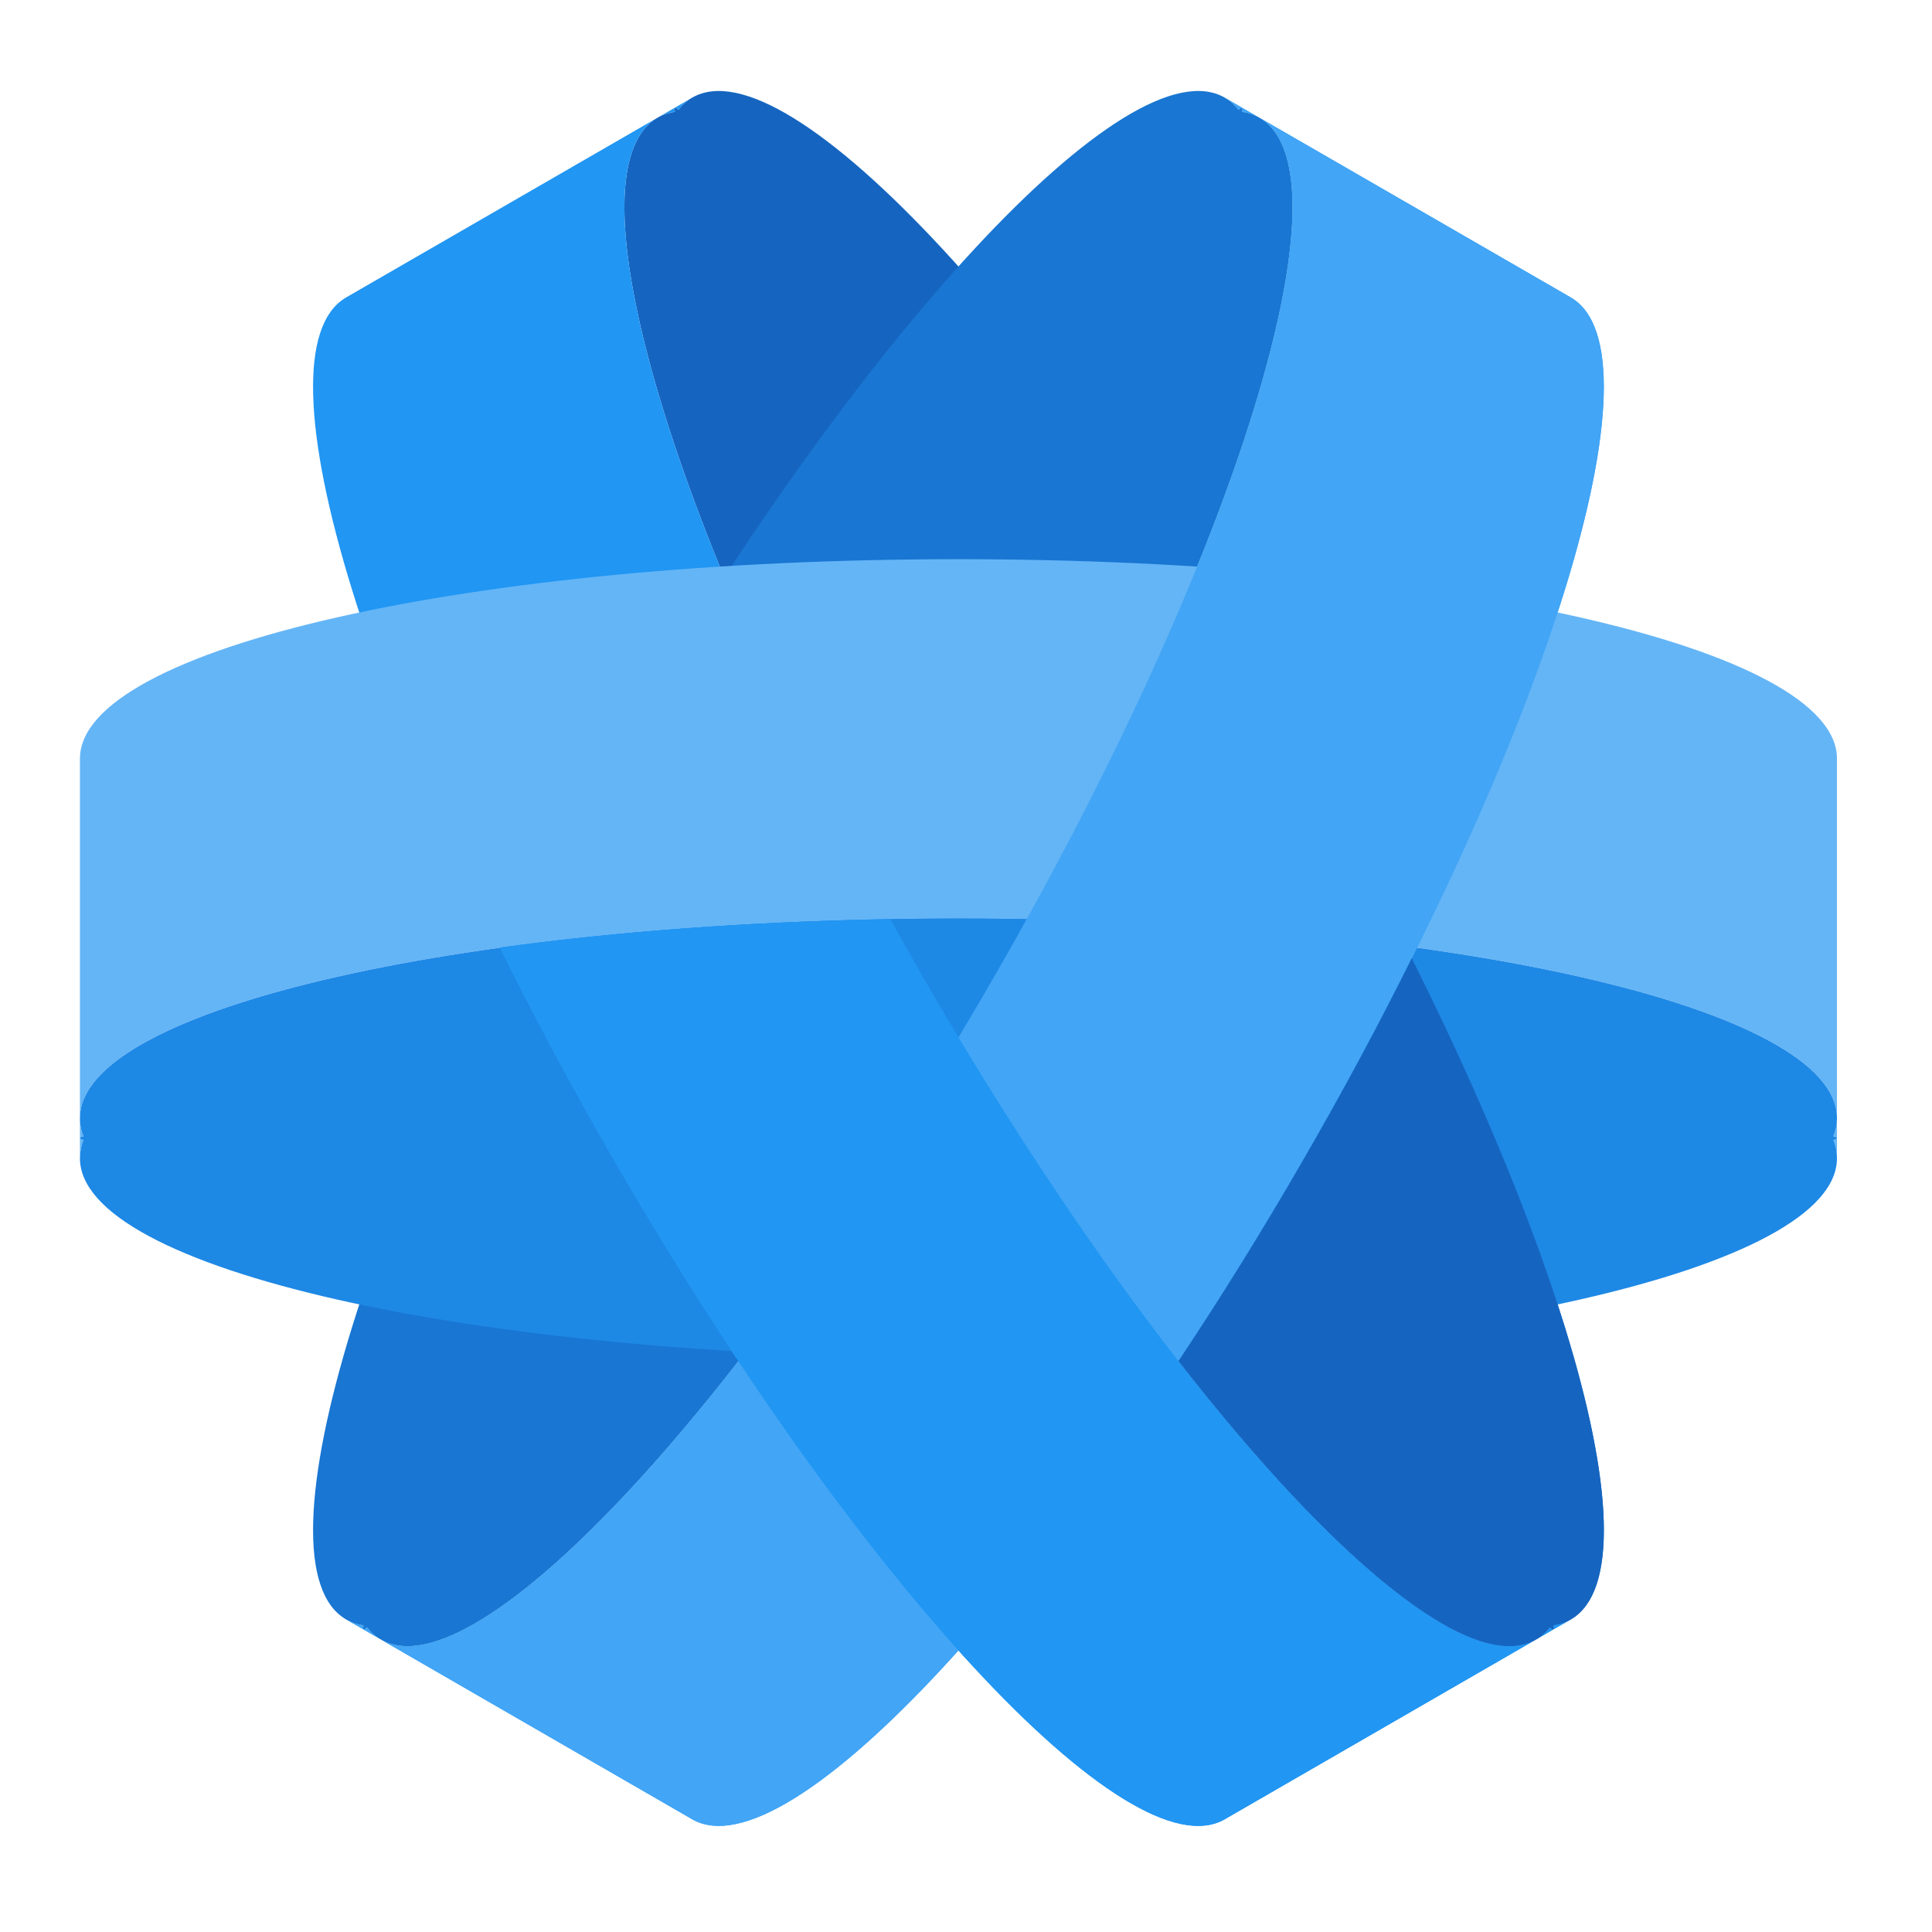
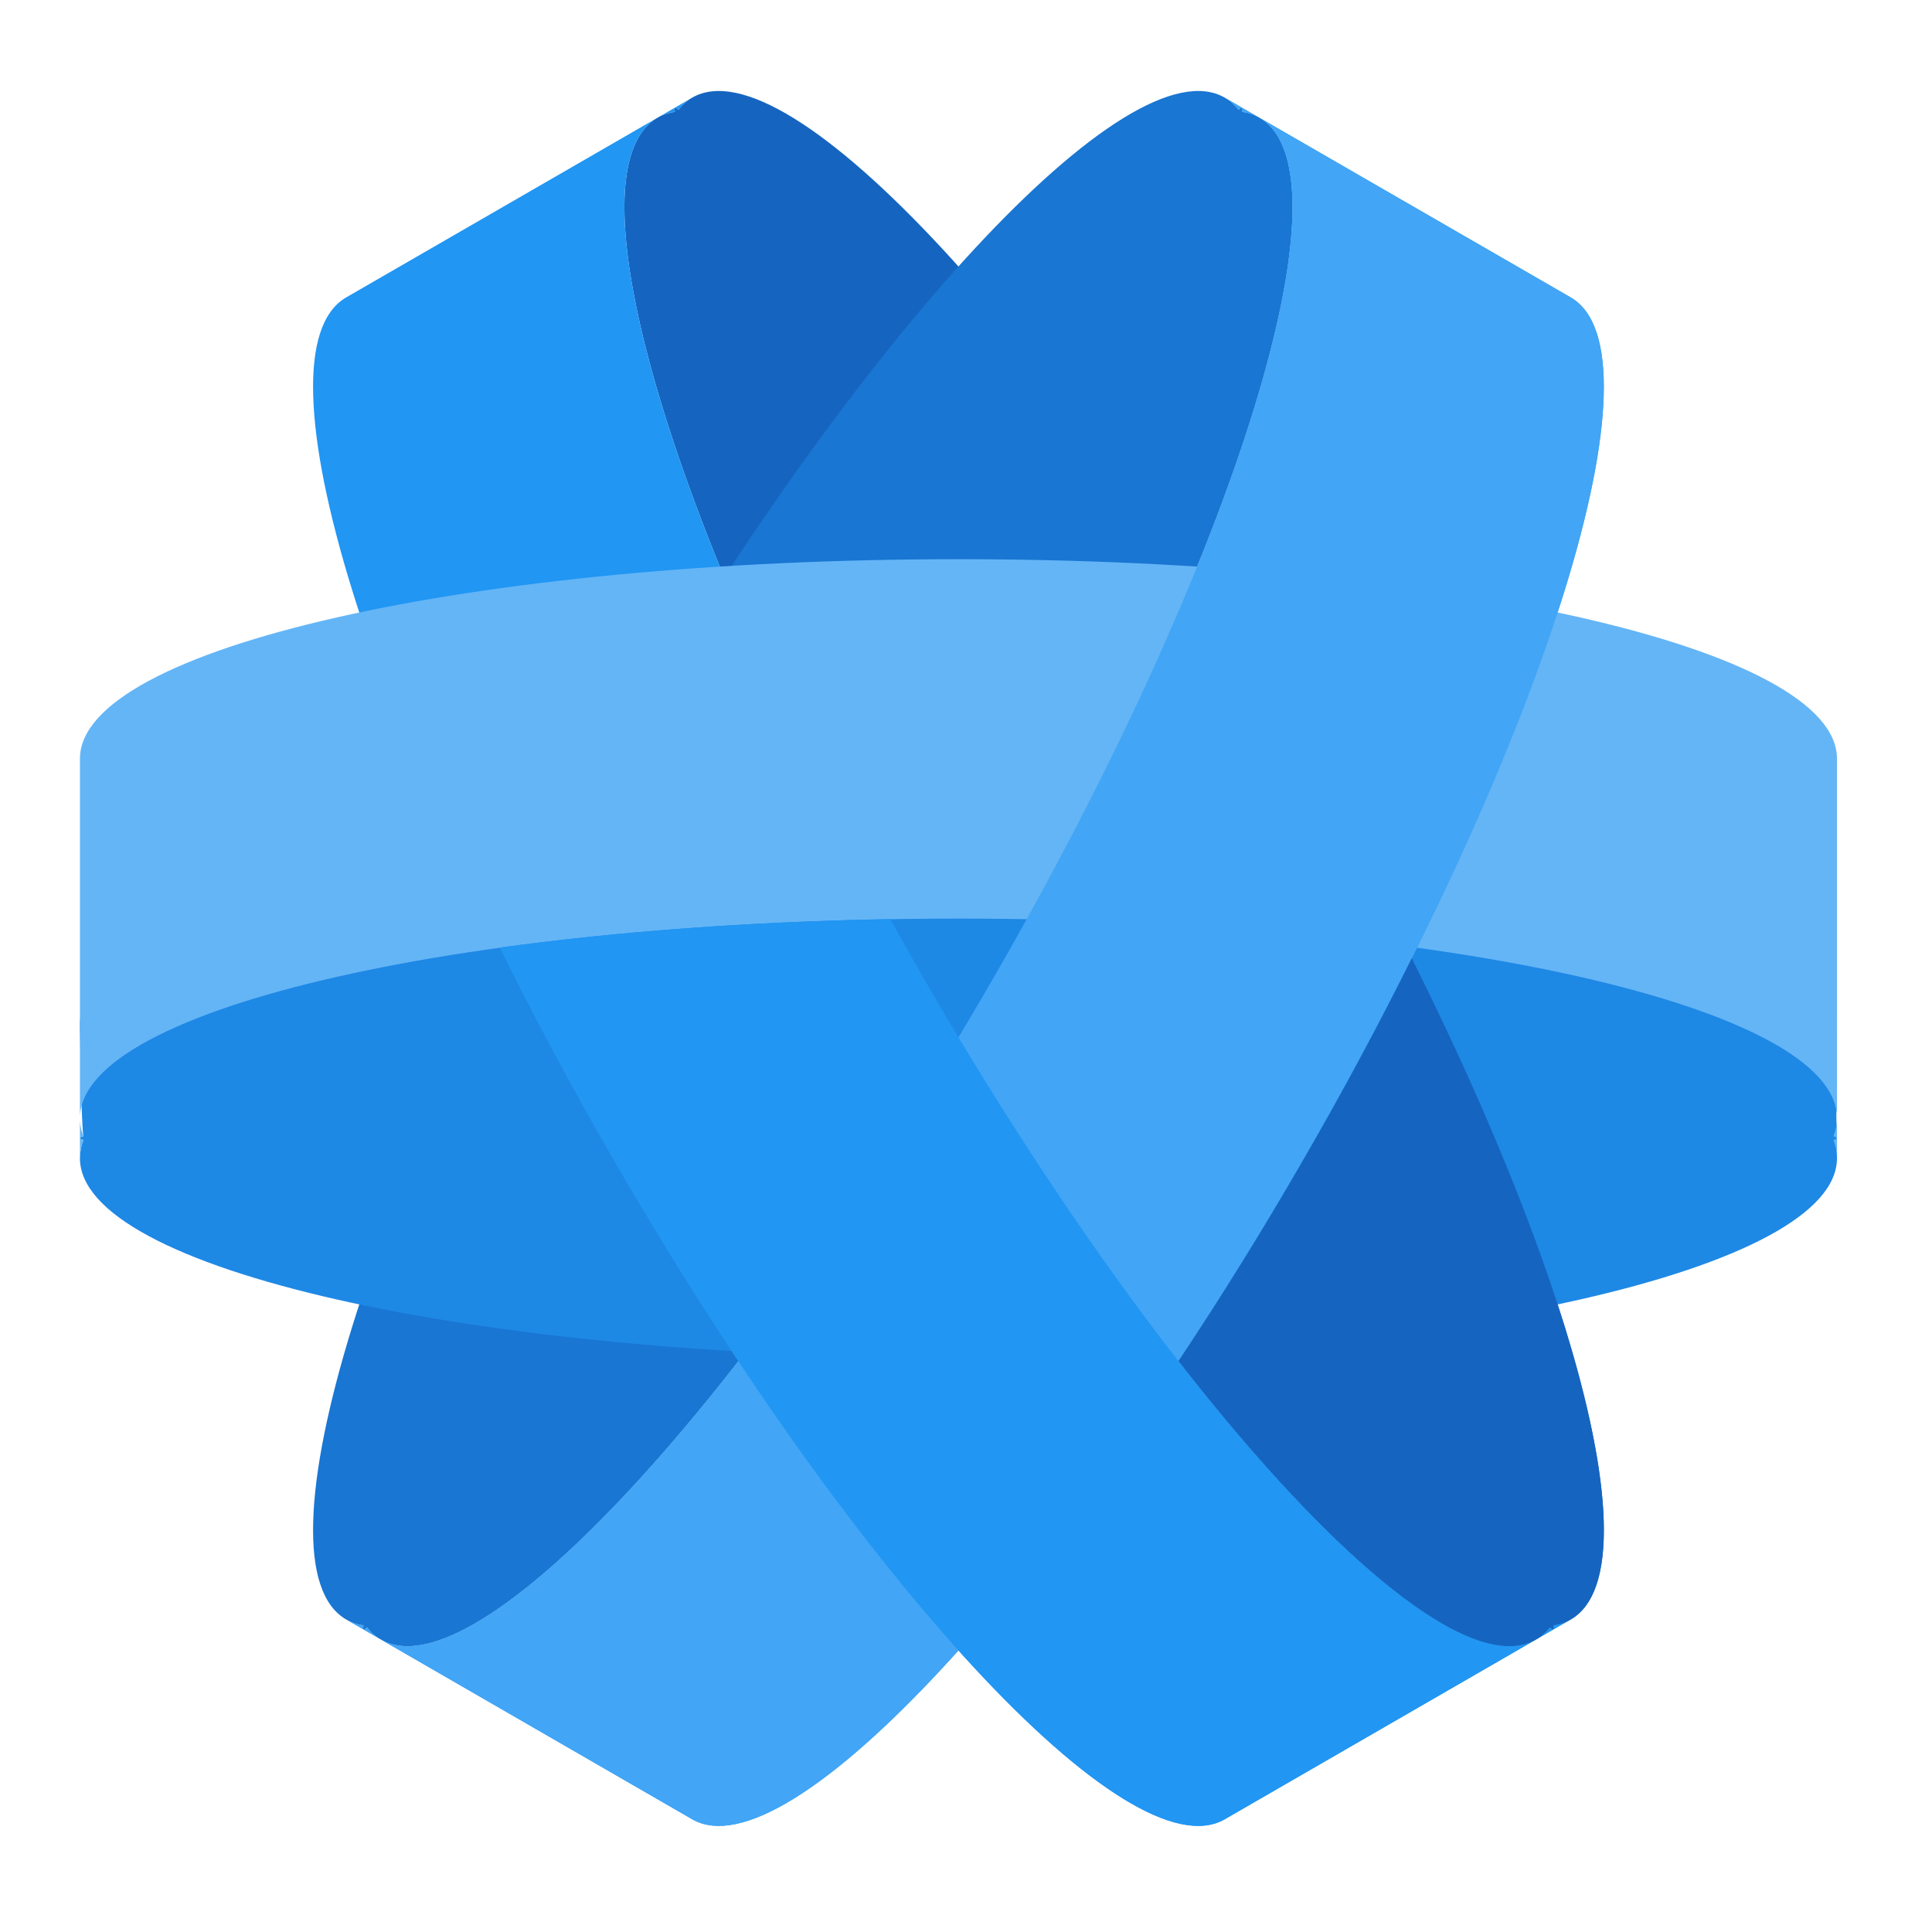
<svg xmlns="http://www.w3.org/2000/svg" width="32px" height="32px" viewBox="0 0 32 32" version="1.1">
  <g id="surface1">
    <path style=" stroke:none;fill-rule:nonzero;fill:rgb(8.235%,39.608%,75.294%);fill-opacity:1;" d="M 10.891 1.949 C 9.305 2.867 11.27 9.223 15.301 16.207 C 19.332 23.188 23.855 28.07 25.441 27.156 C 25.453 27.148 25.469 27.141 25.48 27.133 C 25.551 27.086 25.617 27.027 25.672 26.953 C 25.699 26.98 25.719 26.996 25.73 26.988 C 25.738 26.984 25.738 26.961 25.727 26.922 C 25.832 26.906 25.93 26.875 26.016 26.824 C 27.602 25.906 25.633 19.551 21.602 12.566 C 17.574 5.586 13.051 0.703 11.465 1.617 C 11.375 1.668 11.301 1.734 11.234 1.82 C 11.207 1.793 11.188 1.777 11.176 1.785 C 11.168 1.789 11.168 1.812 11.18 1.852 C 11.074 1.867 10.977 1.898 10.891 1.949 Z M 10.891 1.949 " />
    <path style=" stroke:none;fill-rule:nonzero;fill:rgb(25.882%,64.706%,96.078%);fill-opacity:1;" d="M 26.016 4.926 C 27.602 5.844 25.633 12.199 21.602 19.184 C 17.574 26.164 13.051 31.047 11.465 30.133 L 6.309 27.156 C 7.895 28.07 12.418 23.188 16.449 16.207 C 20.48 9.223 22.445 2.867 20.859 1.949 Z M 20.859 1.949 C 20.773 1.898 20.676 1.867 20.57 1.852 C 20.582 1.812 20.582 1.789 20.574 1.785 Z M 20.574 1.785 C 20.562 1.777 20.543 1.793 20.516 1.82 C 20.449 1.734 20.375 1.668 20.285 1.617 Z M 6.309 27.156 L 6.02 26.988 C 6.031 26.996 6.051 26.98 6.078 26.953 C 6.133 27.027 6.199 27.086 6.27 27.133 C 6.281 27.141 6.297 27.148 6.309 27.156 Z M 6.02 26.988 L 5.734 26.824 C 5.82 26.875 5.918 26.906 6.023 26.922 C 6.012 26.961 6.012 26.984 6.02 26.988 Z M 6.02 26.988 " />
    <path style=" stroke:none;fill-rule:nonzero;fill:rgb(9.804%,46.275%,82.353%);fill-opacity:1;" d="M 20.859 1.949 C 22.445 2.867 20.48 9.223 16.449 16.207 C 12.418 23.188 7.895 28.07 6.309 27.156 C 6.297 27.148 6.281 27.141 6.27 27.133 C 6.199 27.086 6.133 27.027 6.078 26.953 C 6.051 26.98 6.031 26.996 6.02 26.988 C 6.012 26.984 6.012 26.961 6.023 26.922 C 5.918 26.906 5.82 26.875 5.734 26.824 C 4.148 25.906 6.117 19.551 10.148 12.566 C 14.176 5.586 18.699 0.703 20.285 1.617 C 20.375 1.668 20.449 1.734 20.516 1.82 C 20.543 1.793 20.562 1.777 20.574 1.785 C 20.582 1.789 20.582 1.812 20.57 1.852 C 20.676 1.867 20.773 1.898 20.859 1.949 Z M 20.859 1.949 " />
    <path style=" stroke:none;fill-rule:nonzero;fill:rgb(12.941%,58.824%,95.294%);fill-opacity:1;" d="M 5.734 4.926 C 4.148 5.844 6.117 12.199 10.148 19.184 C 14.176 26.164 18.699 31.047 20.285 30.133 L 25.441 27.156 C 23.855 28.07 19.332 23.188 15.301 16.207 C 11.27 9.223 9.305 2.867 10.891 1.949 Z M 10.891 1.949 C 10.977 1.898 11.074 1.867 11.18 1.852 C 11.168 1.812 11.168 1.789 11.176 1.785 Z M 11.176 1.785 C 11.188 1.777 11.207 1.793 11.234 1.82 C 11.301 1.734 11.375 1.668 11.465 1.617 Z M 25.441 27.156 L 25.73 26.988 C 25.719 26.996 25.699 26.98 25.672 26.953 C 25.617 27.027 25.551 27.086 25.48 27.133 C 25.469 27.141 25.453 27.148 25.441 27.156 Z M 25.73 26.988 L 26.016 26.824 C 25.93 26.875 25.832 26.906 25.727 26.922 C 25.738 26.961 25.738 26.984 25.73 26.988 Z M 25.73 26.988 " />
+     <path style=" stroke:none;fill-rule:nonzero;fill:rgb(11.765%,53.333%,89.804%);fill-opacity:1;" d="M 30.426 16.961 C 30.426 15.129 23.938 13.656 15.875 13.656 C 7.812 13.656 1.324 15.129 1.324 16.961 C 1.324 16.977 1.324 16.992 1.324 17.004 C 1.328 17.094 1.348 18.734 1.383 18.82 C 1.344 18.832 1.324 18.84 1.324 18.852 C 1.324 18.863 1.344 18.871 1.383 18.883 C 1.344 18.98 1.324 19.082 1.324 19.184 C 1.324 21.016 7.812 22.488 15.875 22.488 C 23.938 22.488 30.426 21.016 30.426 19.184 C 30.426 19.082 30.406 17.422 30.367 17.324 C 30.406 17.316 30.426 17.305 30.426 17.293 C 30.426 17.281 30.406 17.273 30.367 17.262 C 30.406 17.164 30.426 17.062 30.426 16.961 Z M 30.426 16.961 " />
    <path style=" stroke:none;fill-rule:nonzero;fill:rgb(39.216%,70.98%,96.471%);fill-opacity:1;" d="M 30.426 12.566 C 30.426 10.734 23.938 9.262 15.875 9.262 C 7.812 9.262 1.324 10.734 1.324 12.566 L 1.324 18.52 C 1.324 16.688 7.812 15.215 15.875 15.215 C 23.938 15.215 30.426 16.688 30.426 18.52 Z M 30.426 18.52 C 30.426 18.621 30.406 18.723 30.367 18.82 C 30.406 18.832 30.426 18.84 30.426 18.852 Z M 30.426 18.852 C 30.426 18.863 30.406 18.871 30.367 18.883 C 30.406 18.98 30.426 19.082 30.426 19.184 Z M 1.324 18.52 L 1.324 18.852 C 1.324 18.84 1.344 18.832 1.383 18.82 C 1.348 18.734 1.328 18.648 1.324 18.562 C 1.324 18.551 1.324 18.535 1.324 18.52 Z M 1.324 18.852 L 1.324 19.184 C 1.324 19.082 1.344 18.98 1.383 18.883 C 1.344 18.871 1.324 18.863 1.324 18.852 Z M 1.324 18.852 " />
-     <path style=" stroke:none;fill-rule:nonzero;fill:rgb(11.765%,53.333%,89.804%);fill-opacity:1;" d="M 30.426 18.52 C 30.426 16.688 23.938 15.215 15.875 15.215 C 7.812 15.215 1.324 16.688 1.324 18.52 C 1.324 18.535 1.324 18.551 1.324 18.562 C 1.328 18.648 1.348 18.734 1.383 18.82 C 1.344 18.832 1.324 18.84 1.324 18.852 C 1.324 18.863 1.344 18.871 1.383 18.883 C 1.344 18.98 1.324 19.082 1.324 19.184 C 1.324 21.016 7.812 22.488 15.875 22.488 C 23.938 22.488 30.426 21.016 30.426 19.184 C 30.426 19.082 30.406 18.98 30.367 18.883 C 30.406 18.871 30.426 18.863 30.426 18.852 C 30.426 18.84 30.406 18.832 30.367 18.82 C 30.406 18.723 30.426 18.621 30.426 18.52 Z M 30.426 18.52 " />
    <path style=" stroke:none;fill-rule:nonzero;fill:rgb(25.882%,64.706%,96.078%);fill-opacity:1;" d="M 26.016 4.926 C 27.602 5.844 25.633 12.199 21.602 19.184 C 17.574 26.164 13.051 31.047 11.465 30.133 L 6.309 27.156 C 7.895 28.07 12.418 23.188 16.449 16.207 C 20.48 9.223 22.445 2.867 20.859 1.949 Z M 20.859 1.949 C 20.773 1.898 20.676 1.867 20.57 1.852 C 20.582 1.812 20.582 1.789 20.574 1.785 Z M 20.574 1.785 C 20.562 1.777 20.543 1.793 20.516 1.82 C 20.449 1.734 20.375 1.668 20.285 1.617 Z M 6.309 27.156 L 6.02 26.988 C 6.031 26.996 6.051 26.98 6.078 26.953 C 6.133 27.027 6.199 27.086 6.27 27.133 C 6.281 27.141 6.297 27.148 6.309 27.156 Z M 6.02 26.988 L 5.734 26.824 C 5.82 26.875 5.918 26.906 6.023 26.922 C 6.012 26.961 6.012 26.984 6.02 26.988 Z M 6.02 26.988 " />
    <path style=" stroke:none;fill-rule:nonzero;fill:rgb(12.941%,58.824%,95.294%);fill-opacity:1;" d="M 14.746 15.223 C 12.383 15.266 10.184 15.434 8.277 15.695 C 8.836 16.824 9.461 17.996 10.148 19.184 C 14.176 26.164 18.699 31.047 20.285 30.133 L 25.441 27.156 C 23.855 28.07 19.332 23.188 15.301 16.207 C 15.113 15.875 14.926 15.551 14.746 15.223 Z M 25.441 27.156 L 25.73 26.988 C 25.719 26.996 25.699 26.98 25.672 26.953 C 25.617 27.027 25.551 27.086 25.48 27.133 C 25.469 27.141 25.453 27.148 25.441 27.156 Z M 25.73 26.988 L 26.016 26.824 C 25.93 26.875 25.832 26.906 25.727 26.922 C 25.738 26.961 25.738 26.984 25.73 26.988 Z M 25.73 26.988 " />
    <path style=" stroke:none;fill-rule:nonzero;fill:rgb(8.235%,39.608%,75.294%);fill-opacity:1;" d="M 23.383 15.871 C 22.852 16.941 22.258 18.051 21.602 19.184 C 20.914 20.379 20.215 21.5 19.52 22.543 C 22.109 25.871 24.402 27.754 25.441 27.156 C 25.453 27.148 25.469 27.141 25.48 27.133 C 25.551 27.086 25.617 27.027 25.672 26.953 C 25.699 26.98 25.719 26.996 25.73 26.988 C 25.738 26.984 25.738 26.961 25.727 26.922 C 25.832 26.906 25.93 26.875 26.016 26.824 C 27.348 26.055 26.176 21.457 23.383 15.871 Z M 23.383 15.871 " />
  </g>
</svg>
